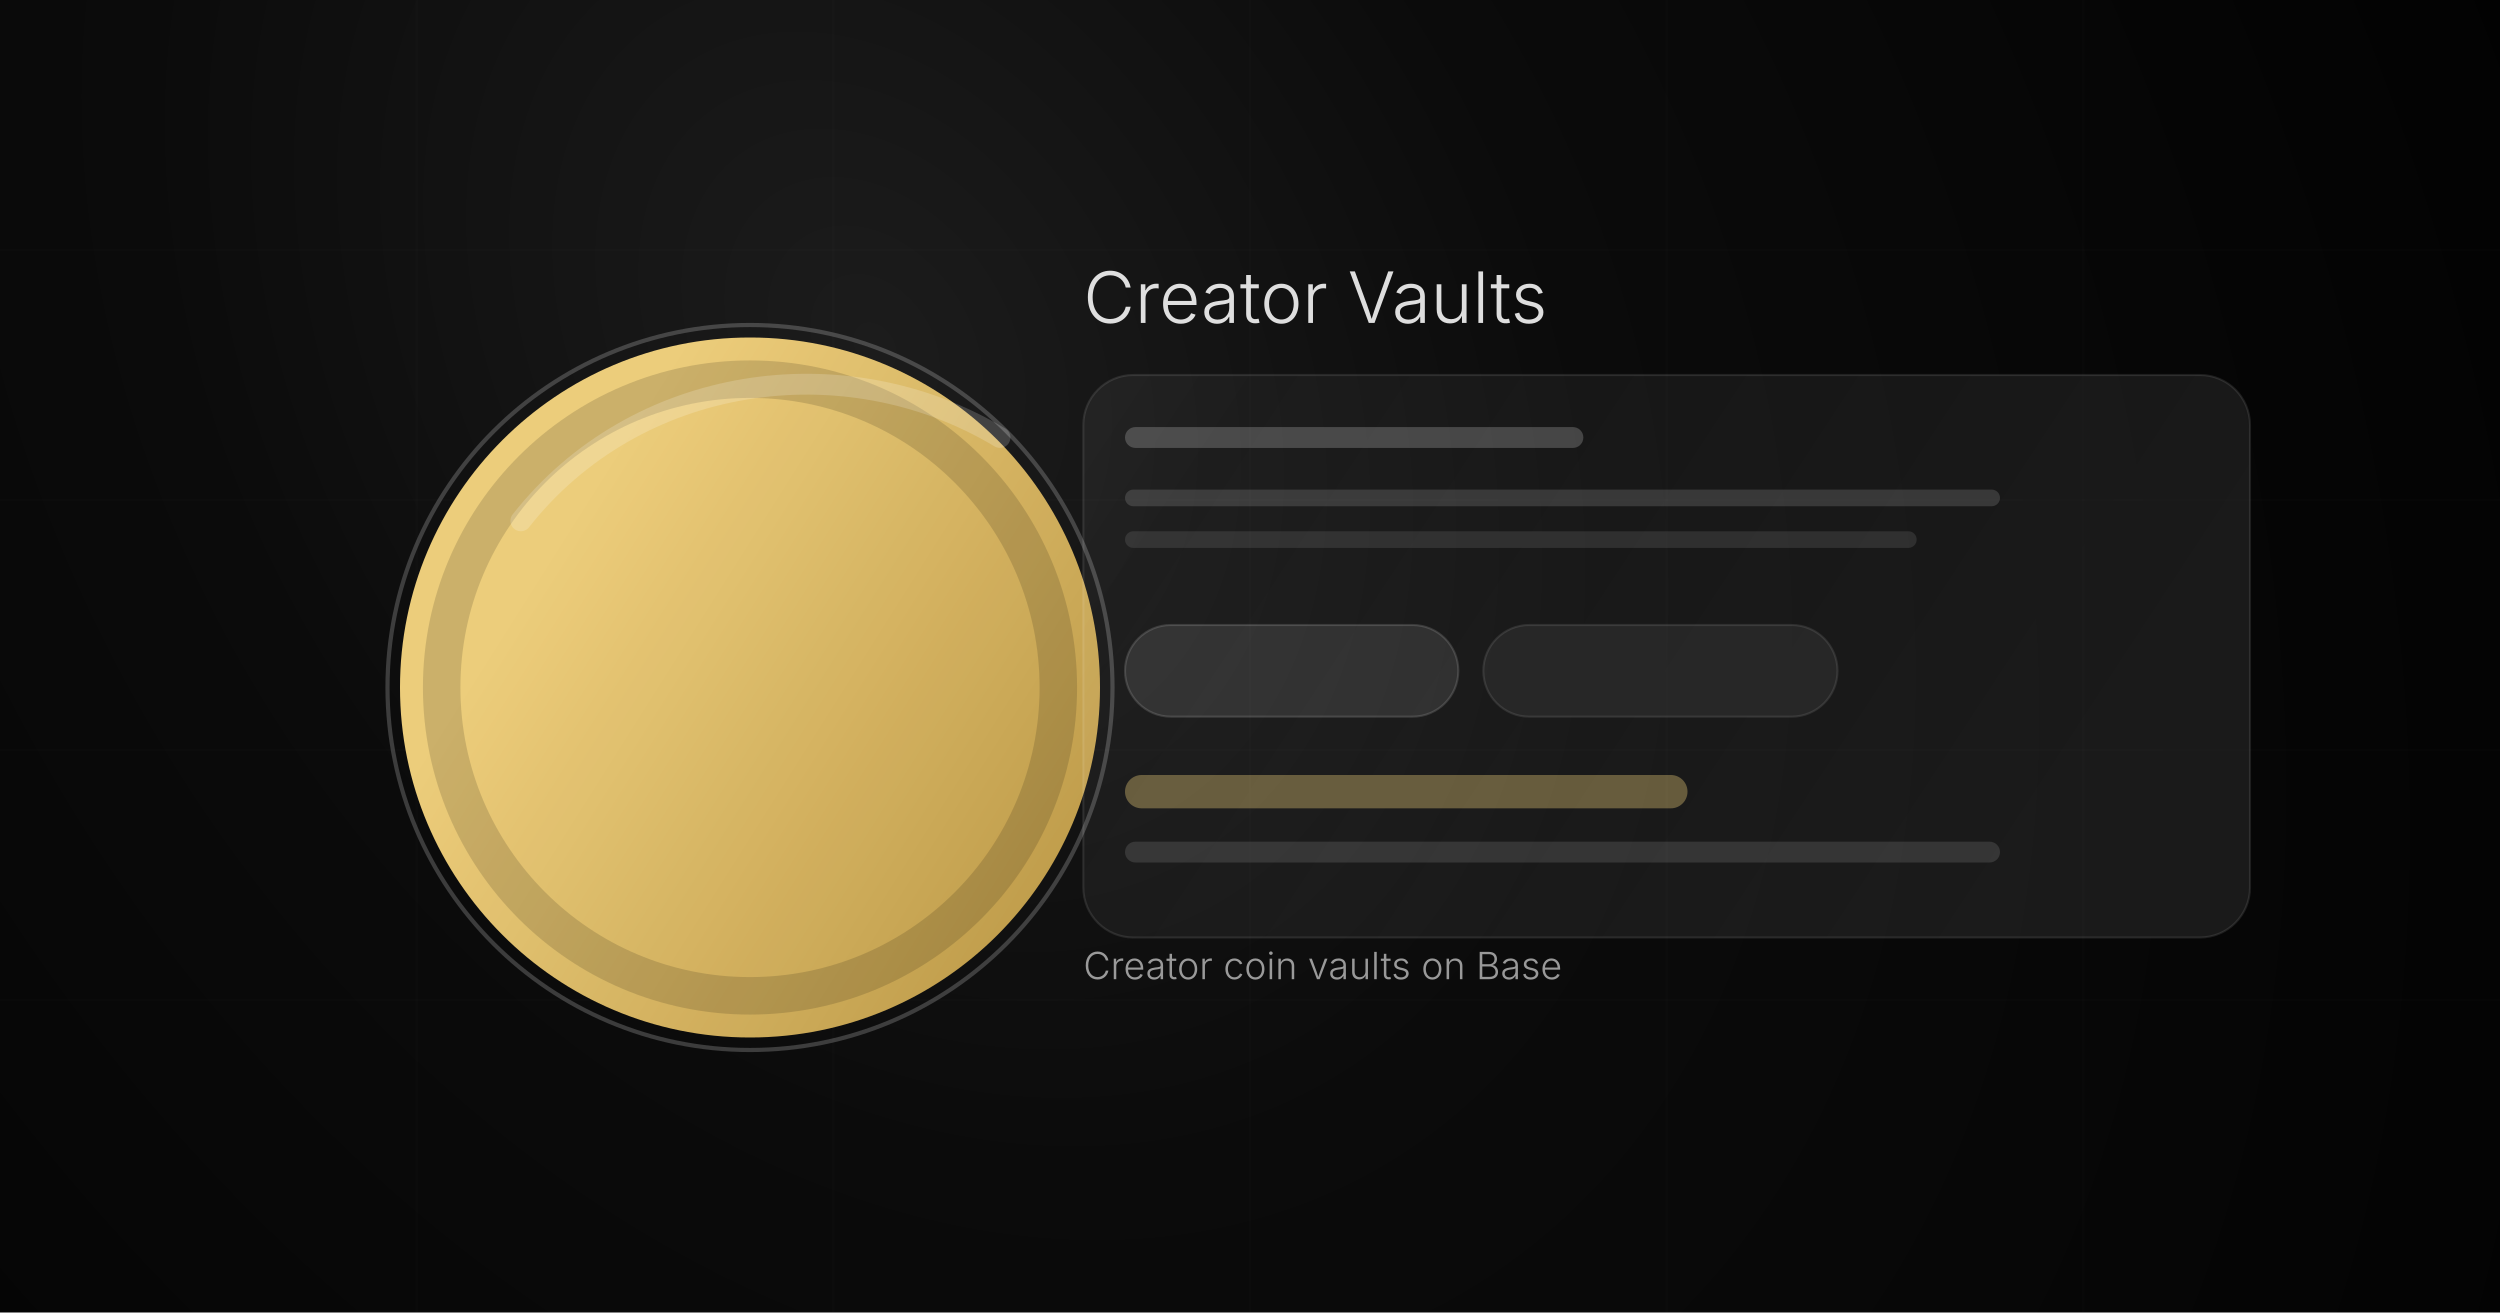
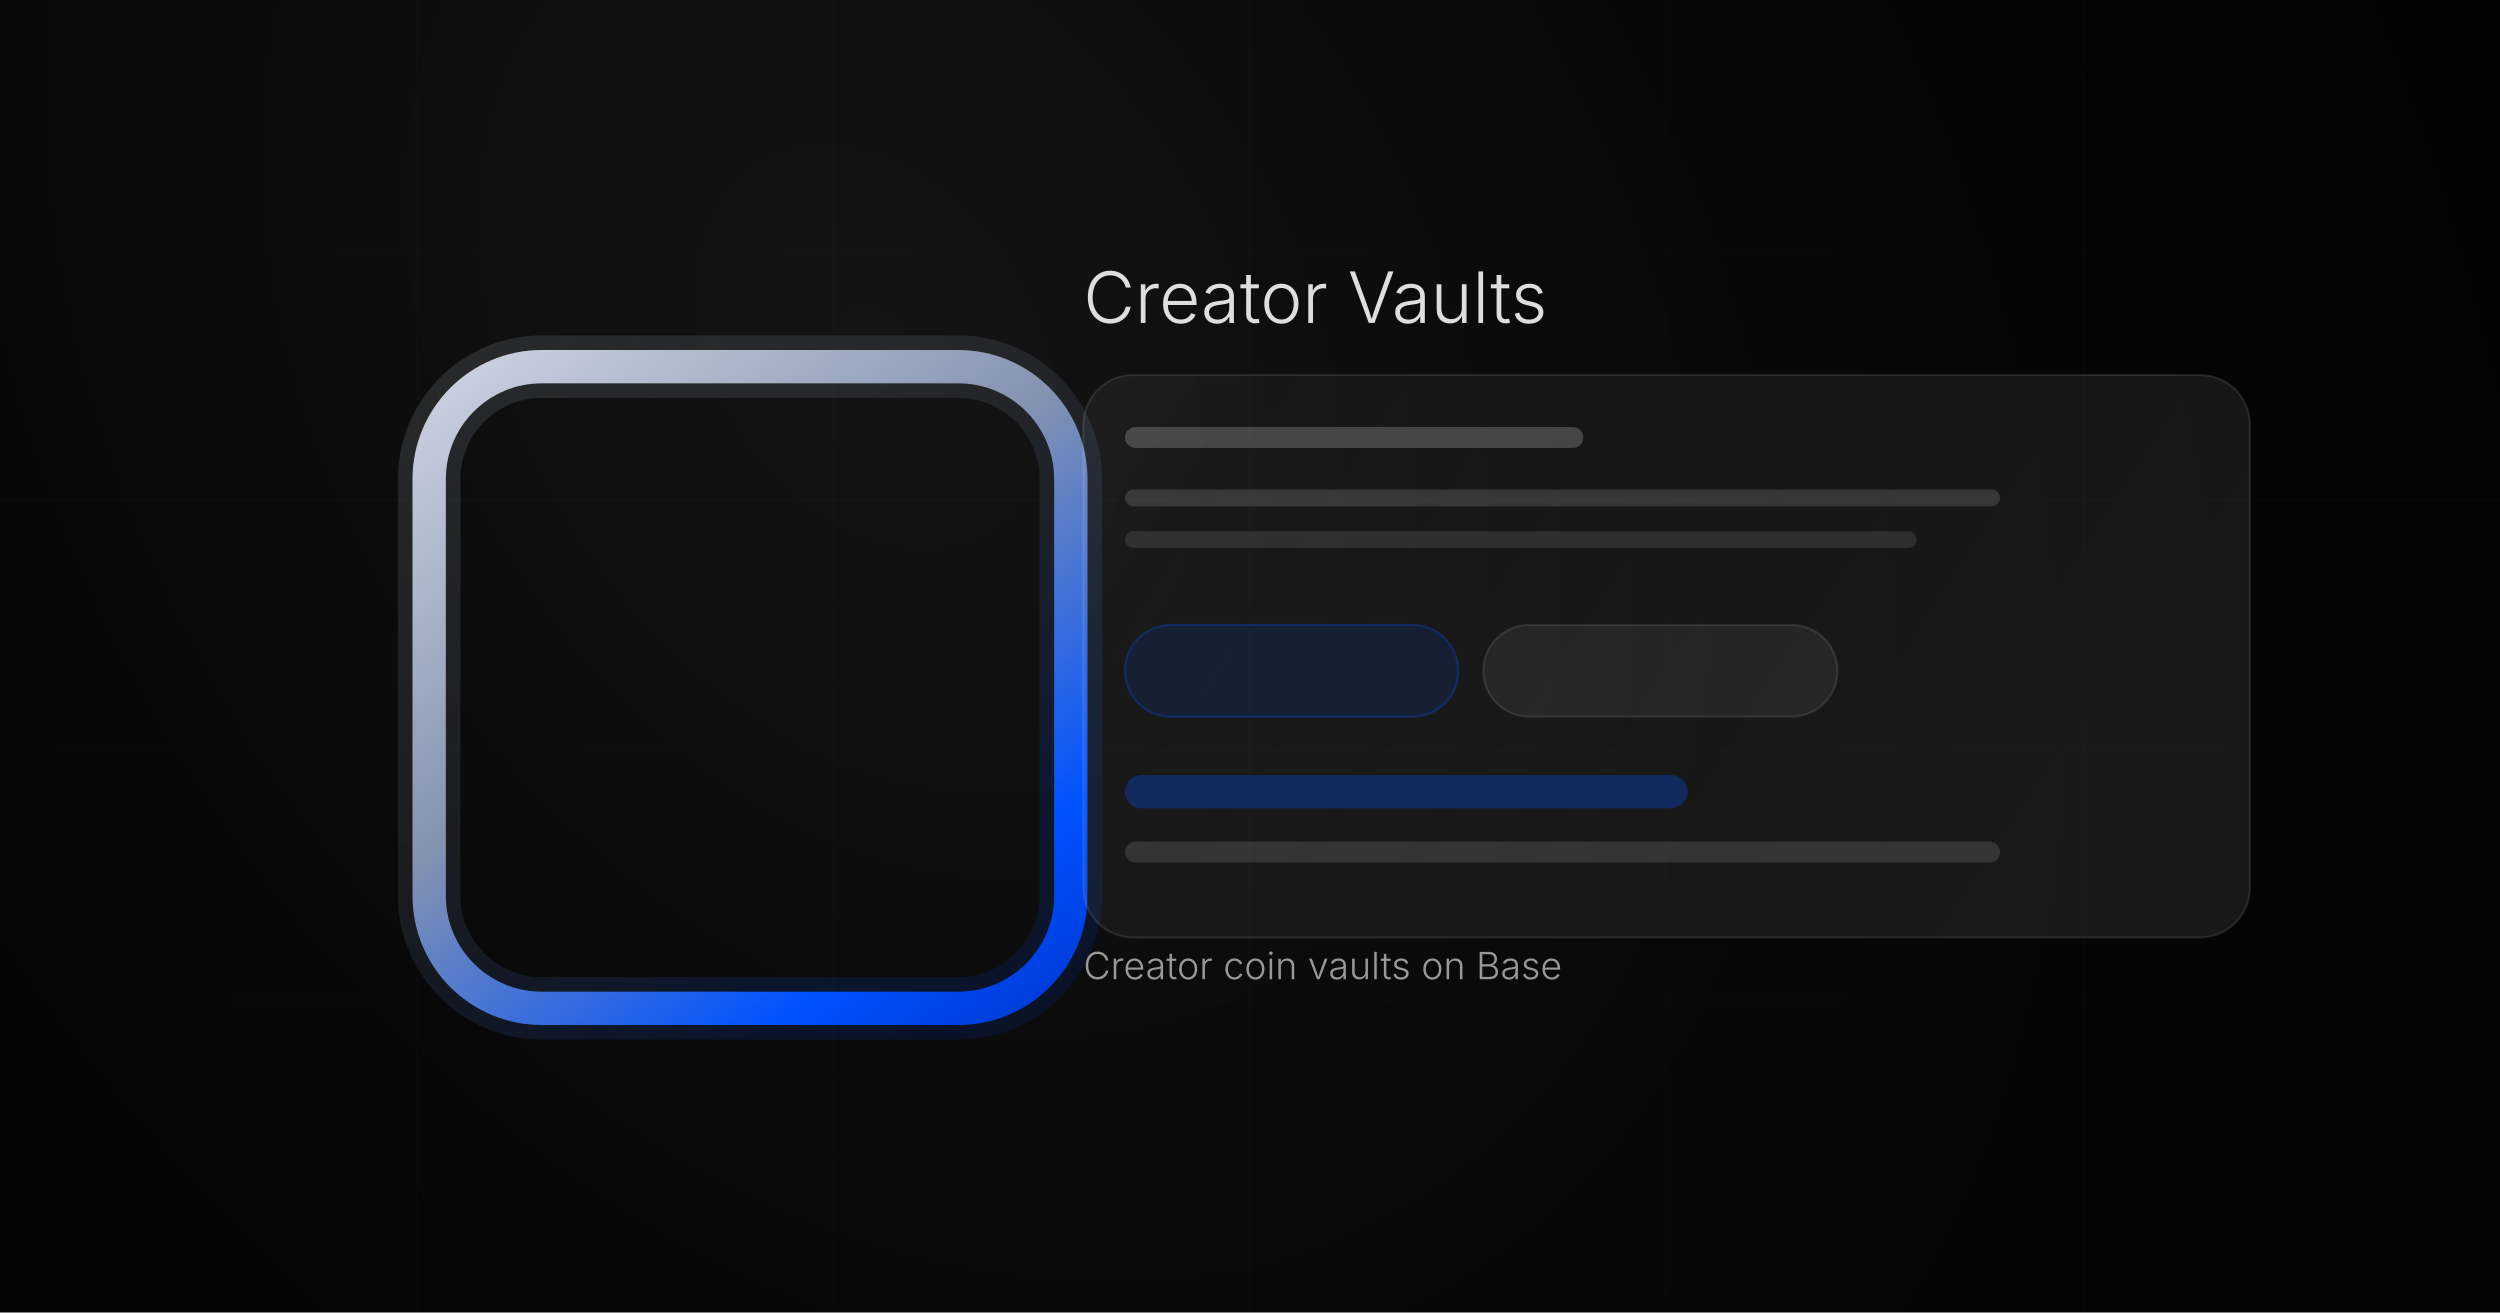
<svg xmlns="http://www.w3.org/2000/svg" width="1200" height="630" viewBox="0 0 1200 630" fill="none">
  <defs>
    <radialGradient id="bg" cx="0" cy="0" r="1" gradientUnits="userSpaceOnUse" gradientTransform="translate(420 170) rotate(55) scale(1200 900)">
-       <stop stop-color="#1C1C1C" />
-       <stop offset="0.35" stop-color="#0B0B0B" />
+       <stop stop-color="#141414" />
+       <stop offset="0.45" stop-color="#070707" />
      <stop offset="1" stop-color="#000000" />
    </radialGradient>
-     <linearGradient id="gold" x1="330" y1="160" x2="900" y2="520" gradientUnits="userSpaceOnUse">
-       <stop stop-color="#F7D680" />
-       <stop offset="0.45" stop-color="#C7A24C" />
-       <stop offset="1" stop-color="#7A5C1E" />
+     <linearGradient id="cv-stroke" x1="240" y1="120" x2="520" y2="500" gradientUnits="userSpaceOnUse">
+       <stop offset="0%" stop-color="#D6DCE8" />
+       <stop offset="45%" stop-color="#8492B0" />
+       <stop offset="80%" stop-color="#0052FF" />
+       <stop offset="100%" stop-color="#0033CC" />
    </linearGradient>
    <linearGradient id="glass" x1="280" y1="120" x2="920" y2="540" gradientUnits="userSpaceOnUse">
      <stop stop-color="rgba(255,255,255,0.10)" />
      <stop offset="0.4" stop-color="rgba(255,255,255,0.04)" />
      <stop offset="1" stop-color="rgba(255,255,255,0.08)" />
    </linearGradient>
  </defs>
  <rect width="1200" height="630" fill="url(#bg)" />
-   <g opacity="0.12" stroke="rgba(255,255,255,0.08)">
+   <g opacity="0.10" stroke="rgba(255,255,255,0.08)">
    <path d="M0 120H1200" />
    <path d="M0 240H1200" />
    <path d="M0 360H1200" />
    <path d="M0 480H1200" />
    <path d="M200 0V630" />
    <path d="M400 0V630" />
    <path d="M600 0V630" />
    <path d="M800 0V630" />
    <path d="M1000 0V630" />
  </g>
-   <circle cx="360" cy="330" r="168" fill="url(#gold)" opacity="0.95" />
-   <circle cx="360" cy="330" r="174" stroke="rgba(255,255,255,0.20)" stroke-width="2" />
-   <circle cx="360" cy="330" r="148" stroke="rgba(0,0,0,0.40)" stroke-width="18" opacity="0.35" />
-   <path d="M250 250c55-70 155-85 230-40" stroke="rgba(255,255,255,0.18)" stroke-width="10" stroke-linecap="round" />
+   <rect x="206" y="176" width="308" height="308" rx="54" fill="none" stroke="url(#cv-stroke)" stroke-width="30" opacity="0.14" stroke-linejoin="round" />
+   <rect x="206" y="176" width="308" height="308" rx="54" fill="none" stroke="url(#cv-stroke)" stroke-width="16" stroke-linejoin="round" />
  <rect x="520" y="180" width="560" height="270" rx="24" fill="url(#glass)" stroke="rgba(255,255,255,0.10)" />
  <rect x="540" y="205" width="220" height="10" rx="5" fill="rgba(255,255,255,0.20)" />
  <rect x="540" y="235" width="420" height="8" rx="4" fill="rgba(255,255,255,0.14)" />
  <rect x="540" y="255" width="380" height="8" rx="4" fill="rgba(255,255,255,0.10)" />
-   <rect x="540" y="300" width="160" height="44" rx="22" fill="rgba(255,255,255,0.10)" stroke="rgba(255,255,255,0.14)" />
+   <rect x="540" y="300" width="160" height="44" rx="22" fill="rgba(0,82,255,0.12)" stroke="rgba(0,82,255,0.28)" />
  <rect x="712" y="300" width="170" height="44" rx="22" fill="rgba(255,255,255,0.06)" stroke="rgba(255,255,255,0.10)" />
-   <rect x="540" y="372" width="270" height="16" rx="8" fill="rgba(247,214,128,0.35)" />
+   <rect x="540" y="372" width="270" height="16" rx="8" fill="rgba(0,82,255,0.30)" />
  <rect x="540" y="404" width="420" height="10" rx="5" fill="rgba(255,255,255,0.12)" />
  <text x="520" y="155" fill="rgba(255,255,255,0.86)" font-family="Inter, ui-sans-serif, system-ui" font-size="34" font-weight="300">
    Creator Vaults
  </text>
  <text x="520" y="470" fill="rgba(255,255,255,0.58)" font-family="Inter, ui-sans-serif, system-ui" font-size="18" font-weight="300">
    Creator coin vaults on Base
  </text>
</svg>
